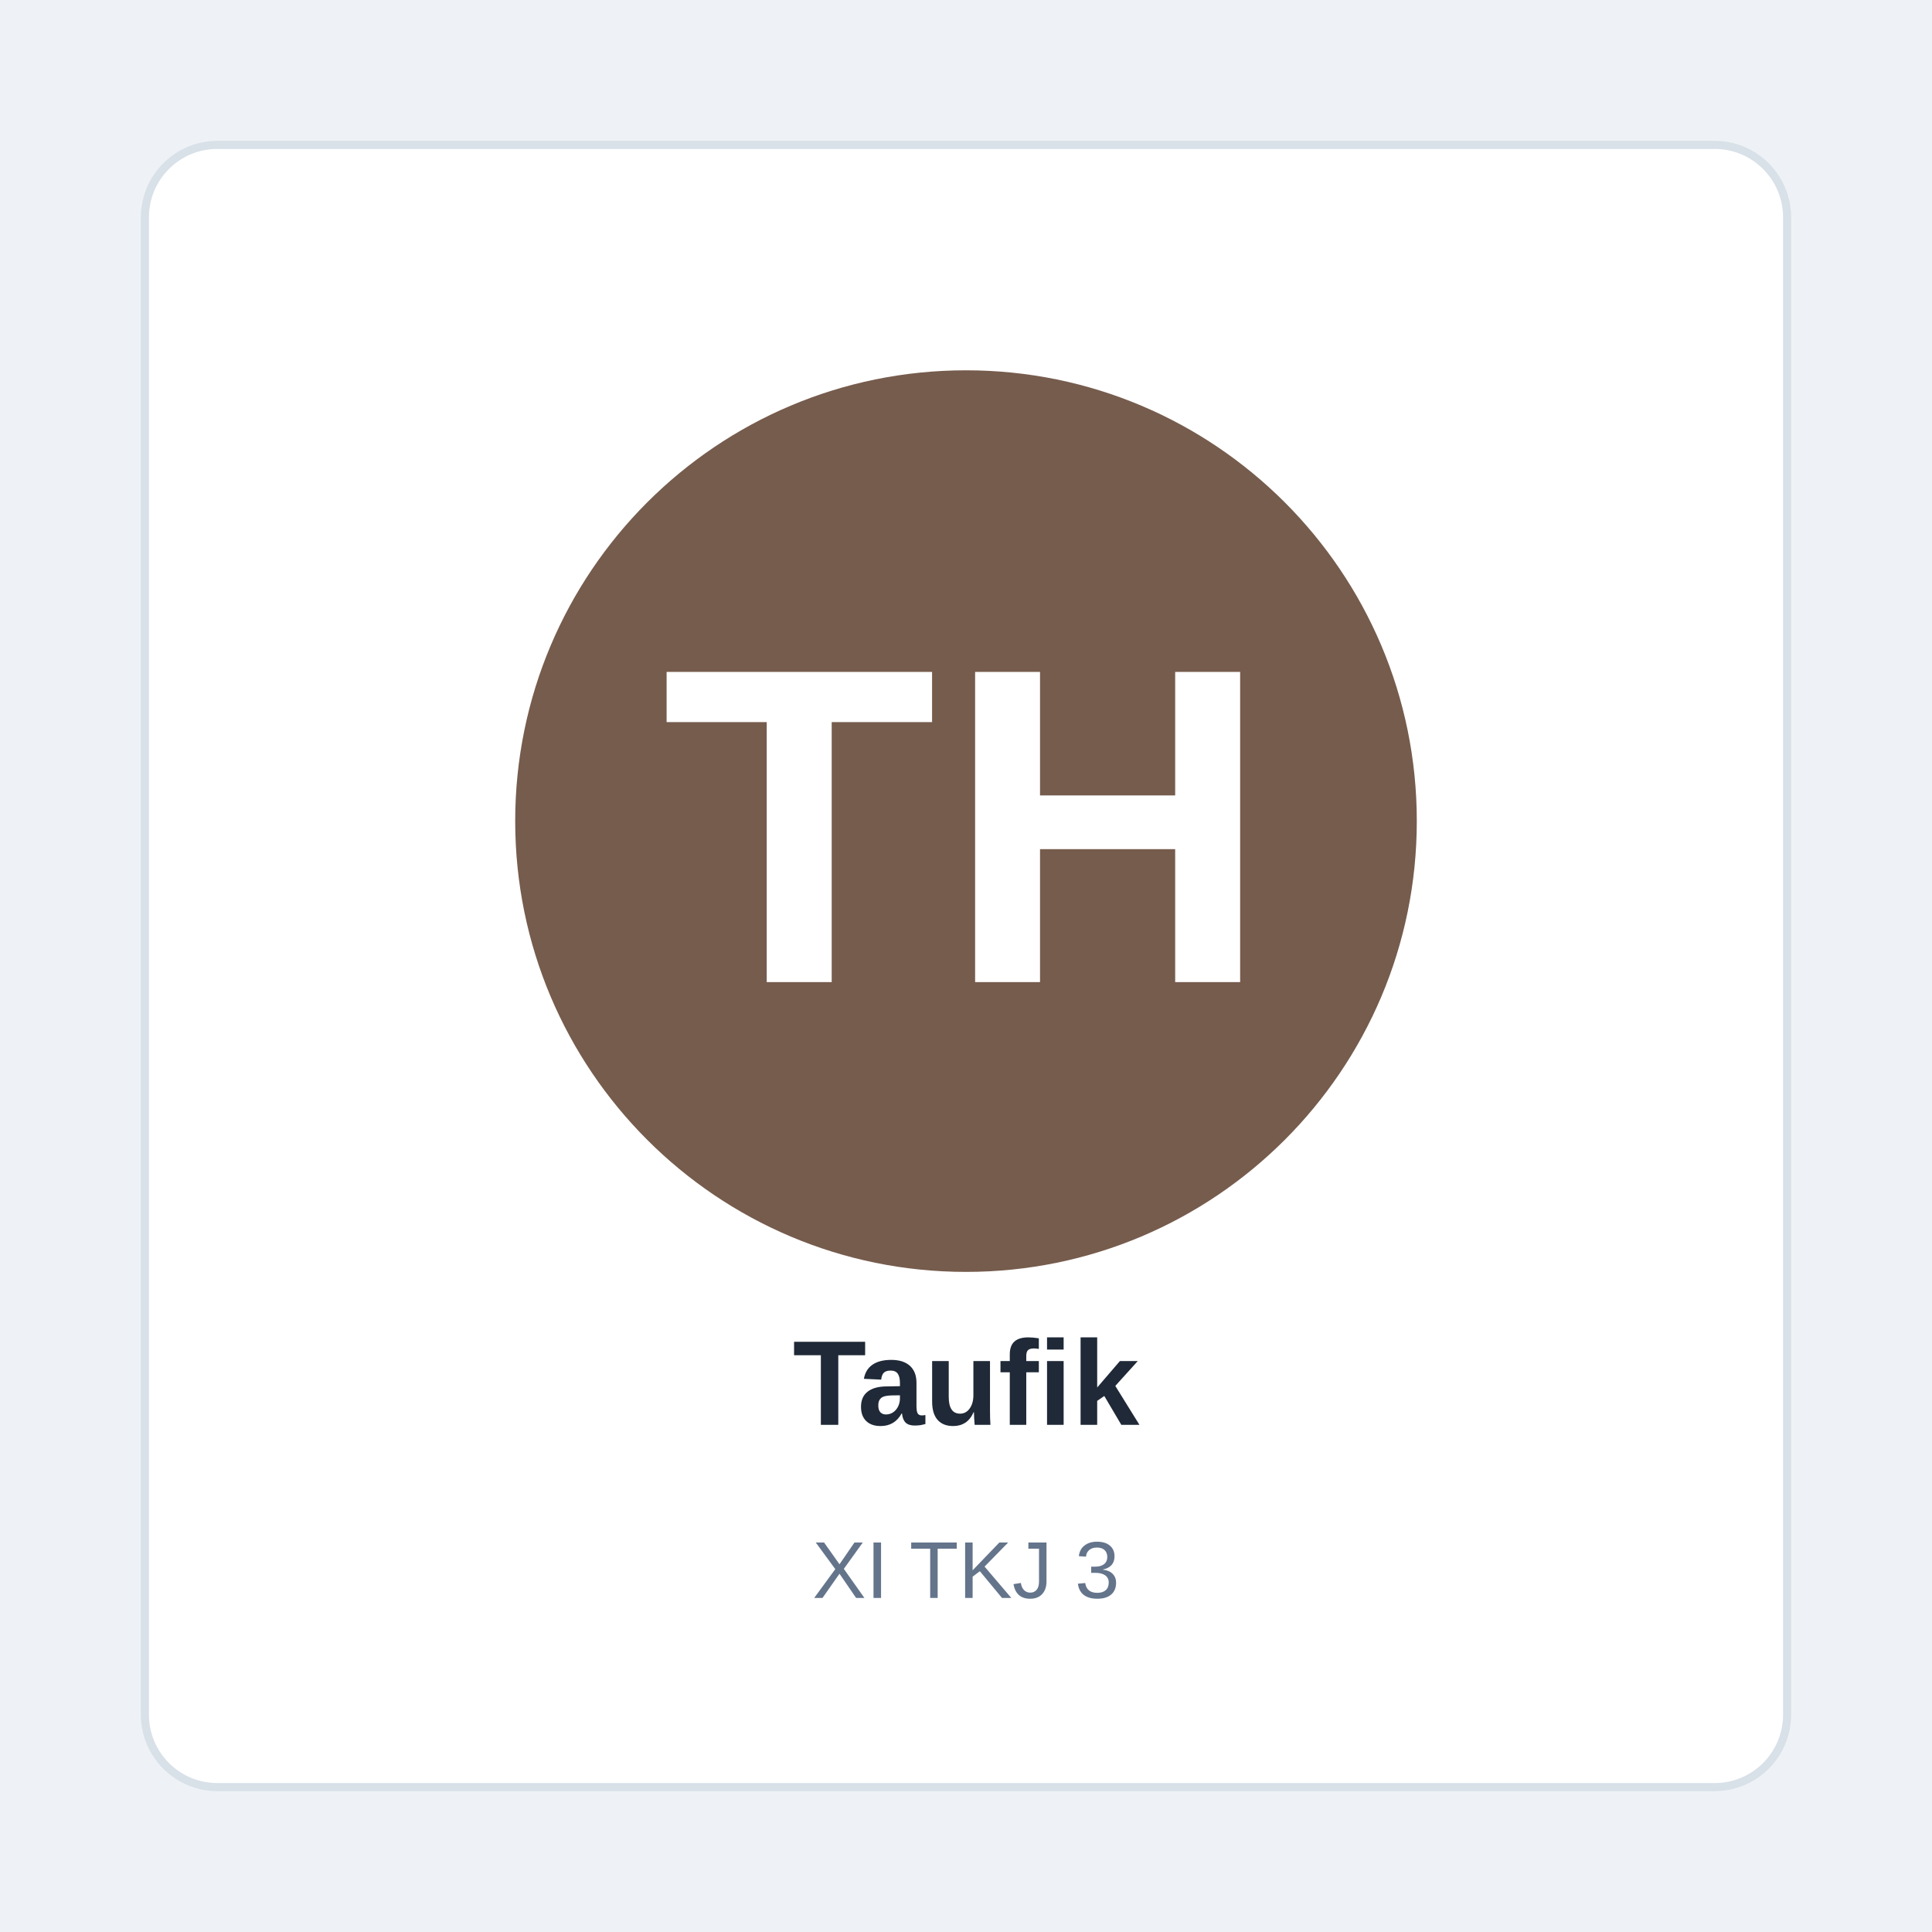
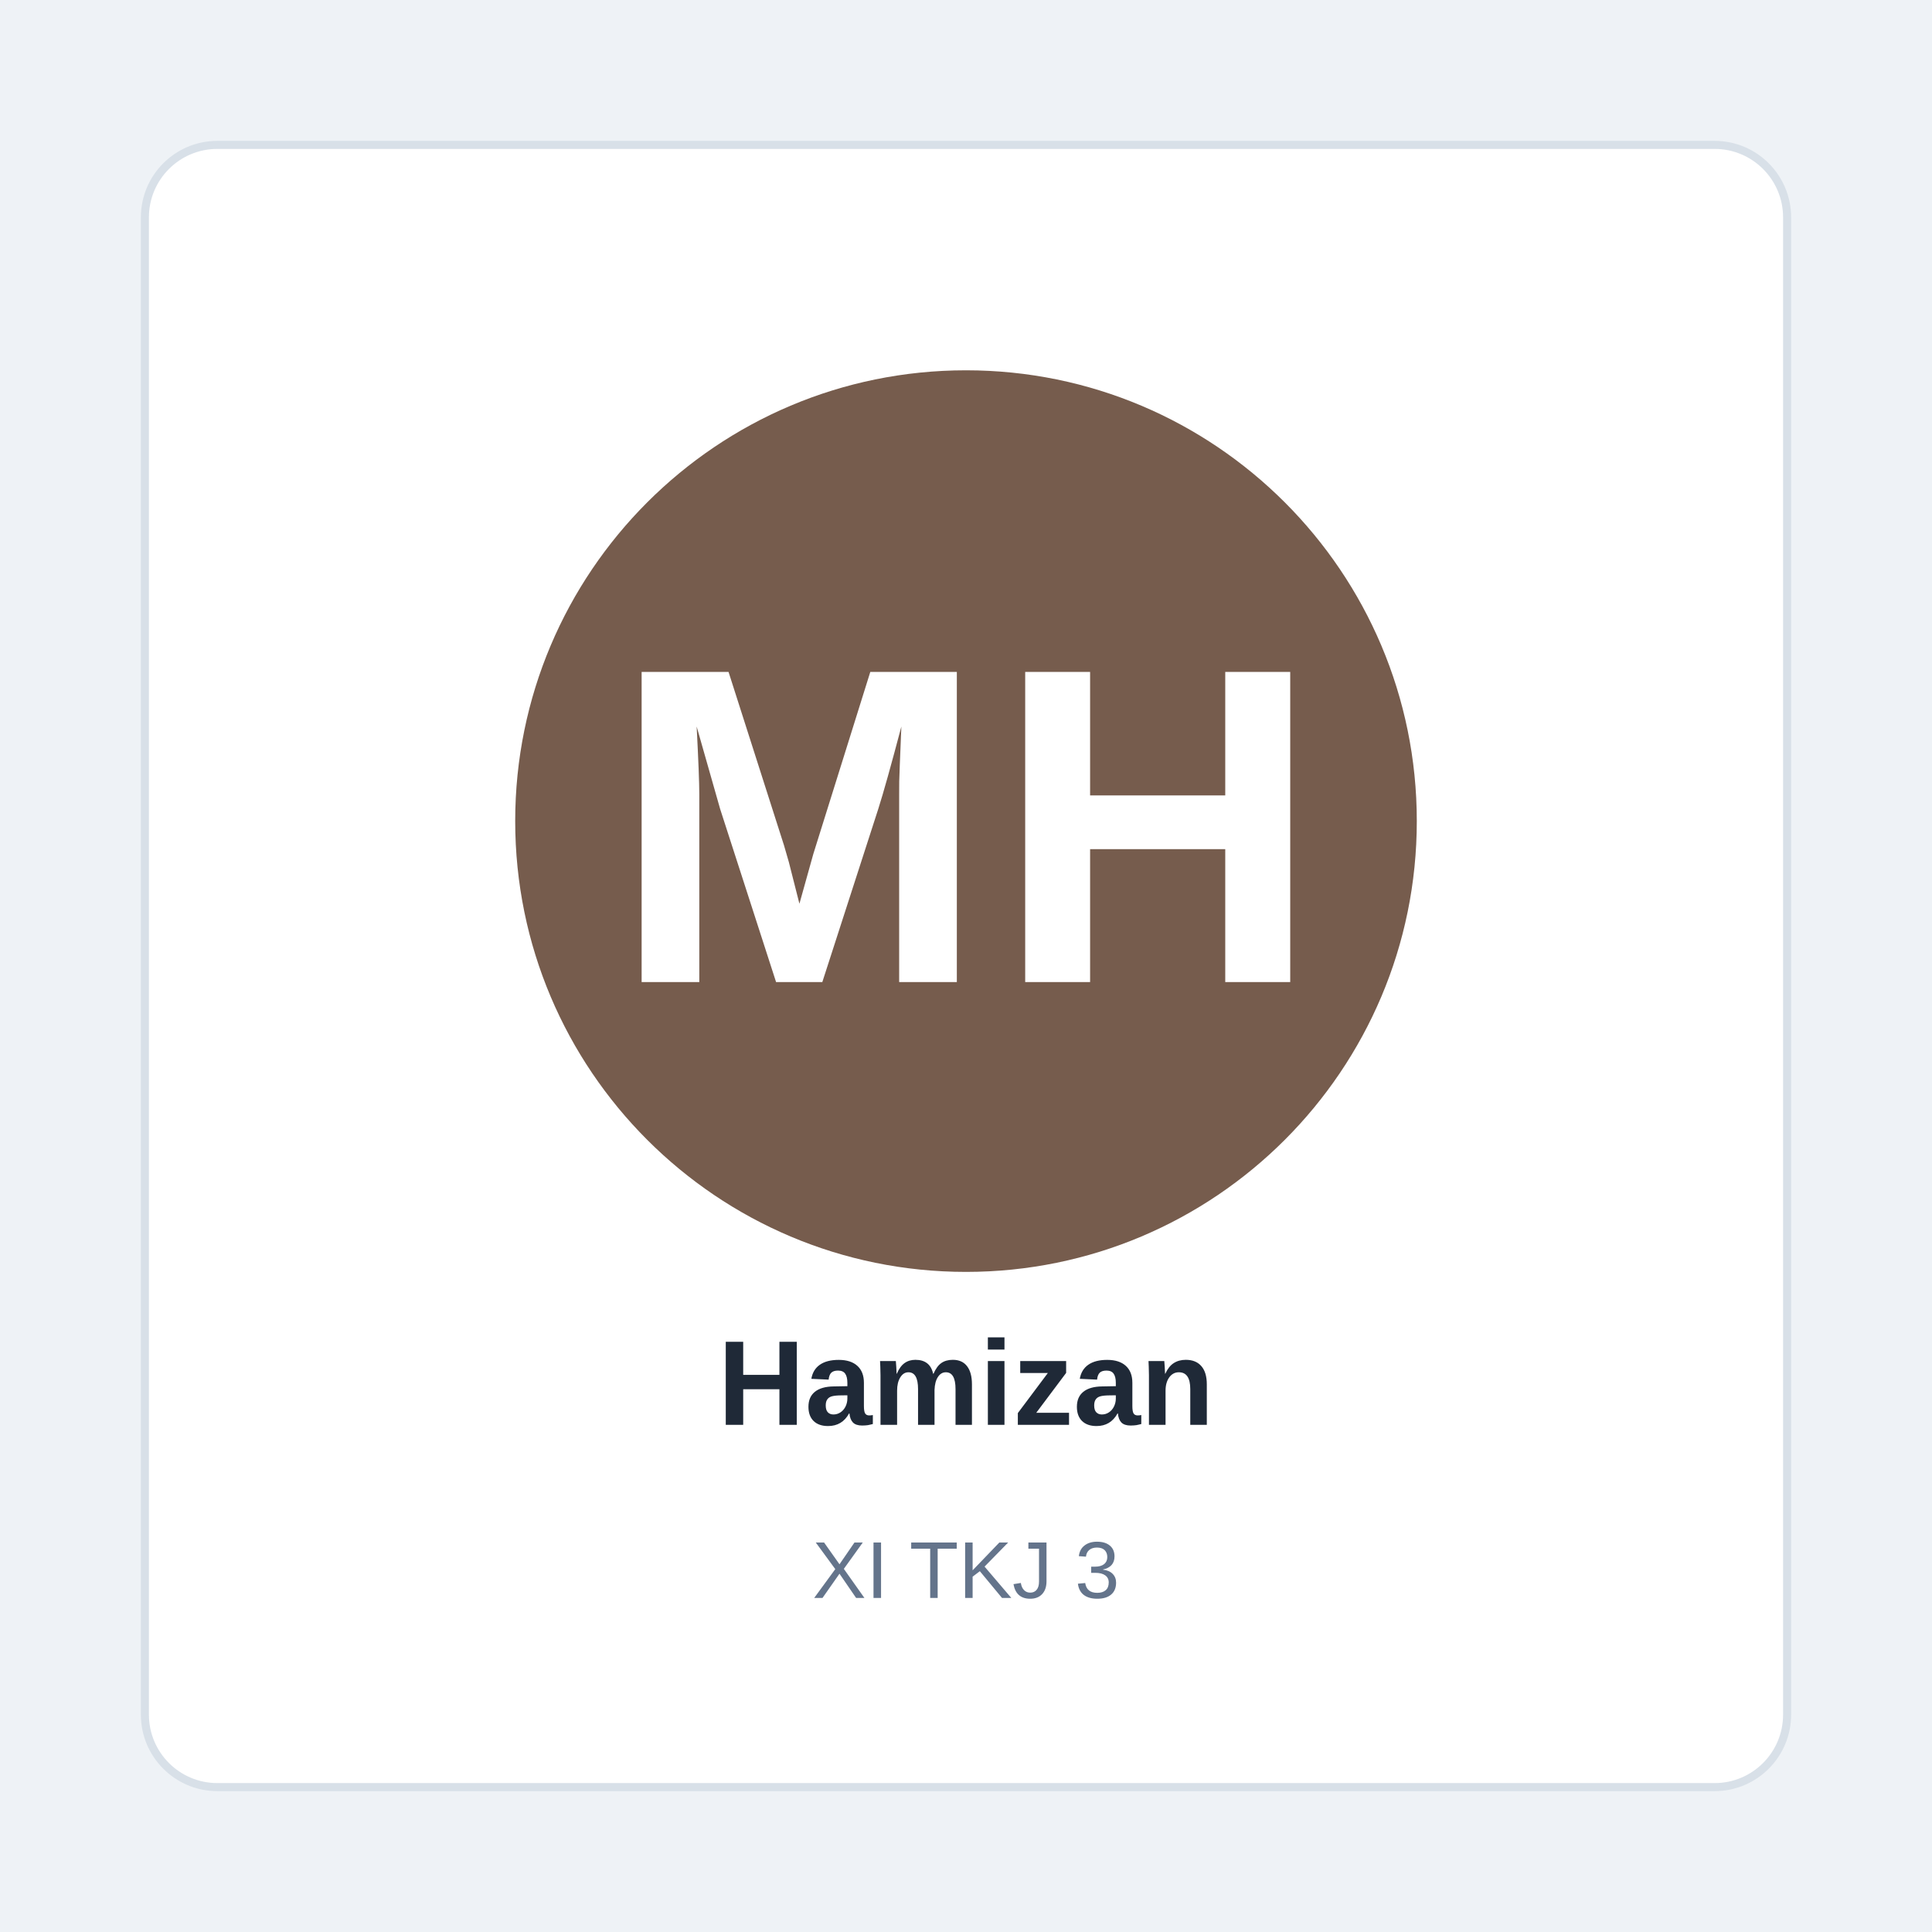
<svg xmlns="http://www.w3.org/2000/svg" width="480" height="480" viewBox="0 0 480 480">
  <rect width="480" height="480" fill="#eef2f6" />
  <rect x="36" y="36" width="408" height="408" rx="18" fill="#ffffff" stroke="#d8e0e8" stroke-width="2" />
  <circle cx="240" cy="204" r="112" fill="#765c4d" />
-   <text x="240" y="244" font-family="Arial, sans-serif" font-size="112" font-weight="700" fill="#ffffff" text-anchor="middle" letter-spacing="2">TH</text>
-   <text x="240" y="354" font-family="Arial, sans-serif" font-size="30" font-weight="600" fill="#1f2937" text-anchor="middle">Taufik</text>
+   <text x="240" y="244" font-family="Arial, sans-serif" font-size="112" font-weight="700" fill="#ffffff" text-anchor="middle" letter-spacing="2">MH</text>
+   <text x="240" y="354" font-family="Arial, sans-serif" font-size="30" font-weight="600" fill="#1f2937" text-anchor="middle">Hamizan</text>
  <text x="240" y="397" font-family="Arial, sans-serif" font-size="20" fill="#64748b" text-anchor="middle">XI TKJ 3</text>
</svg>
